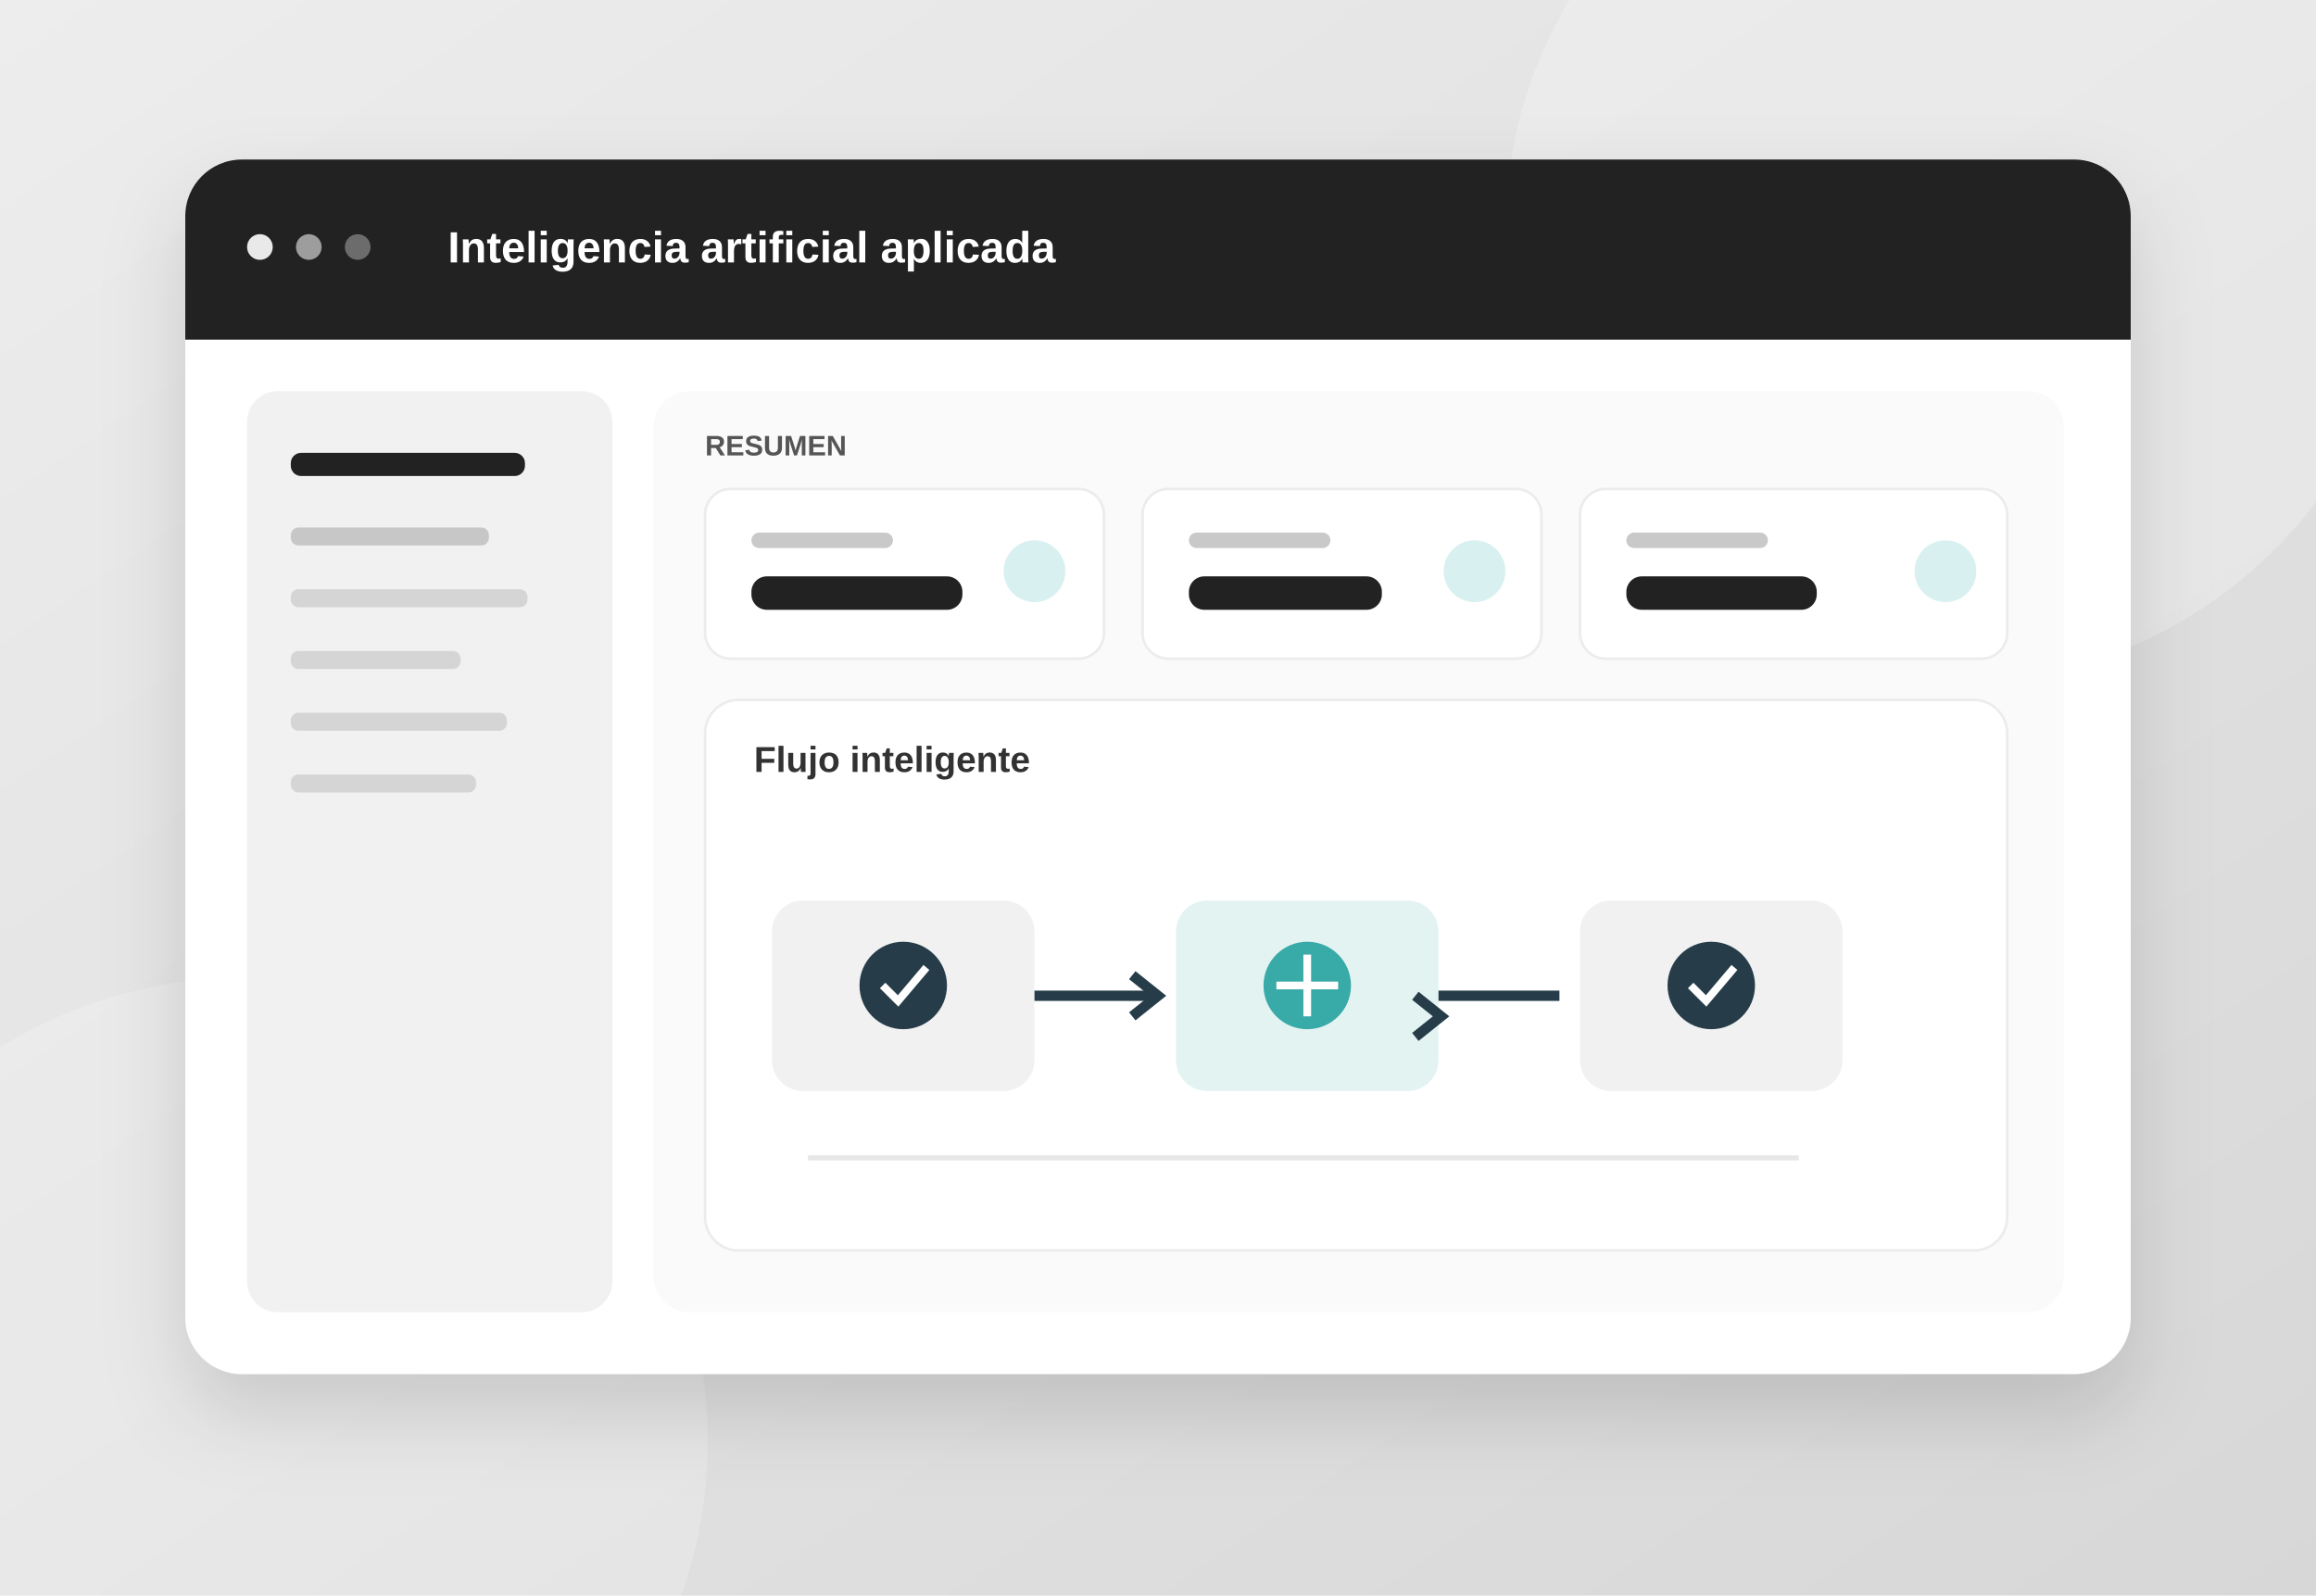
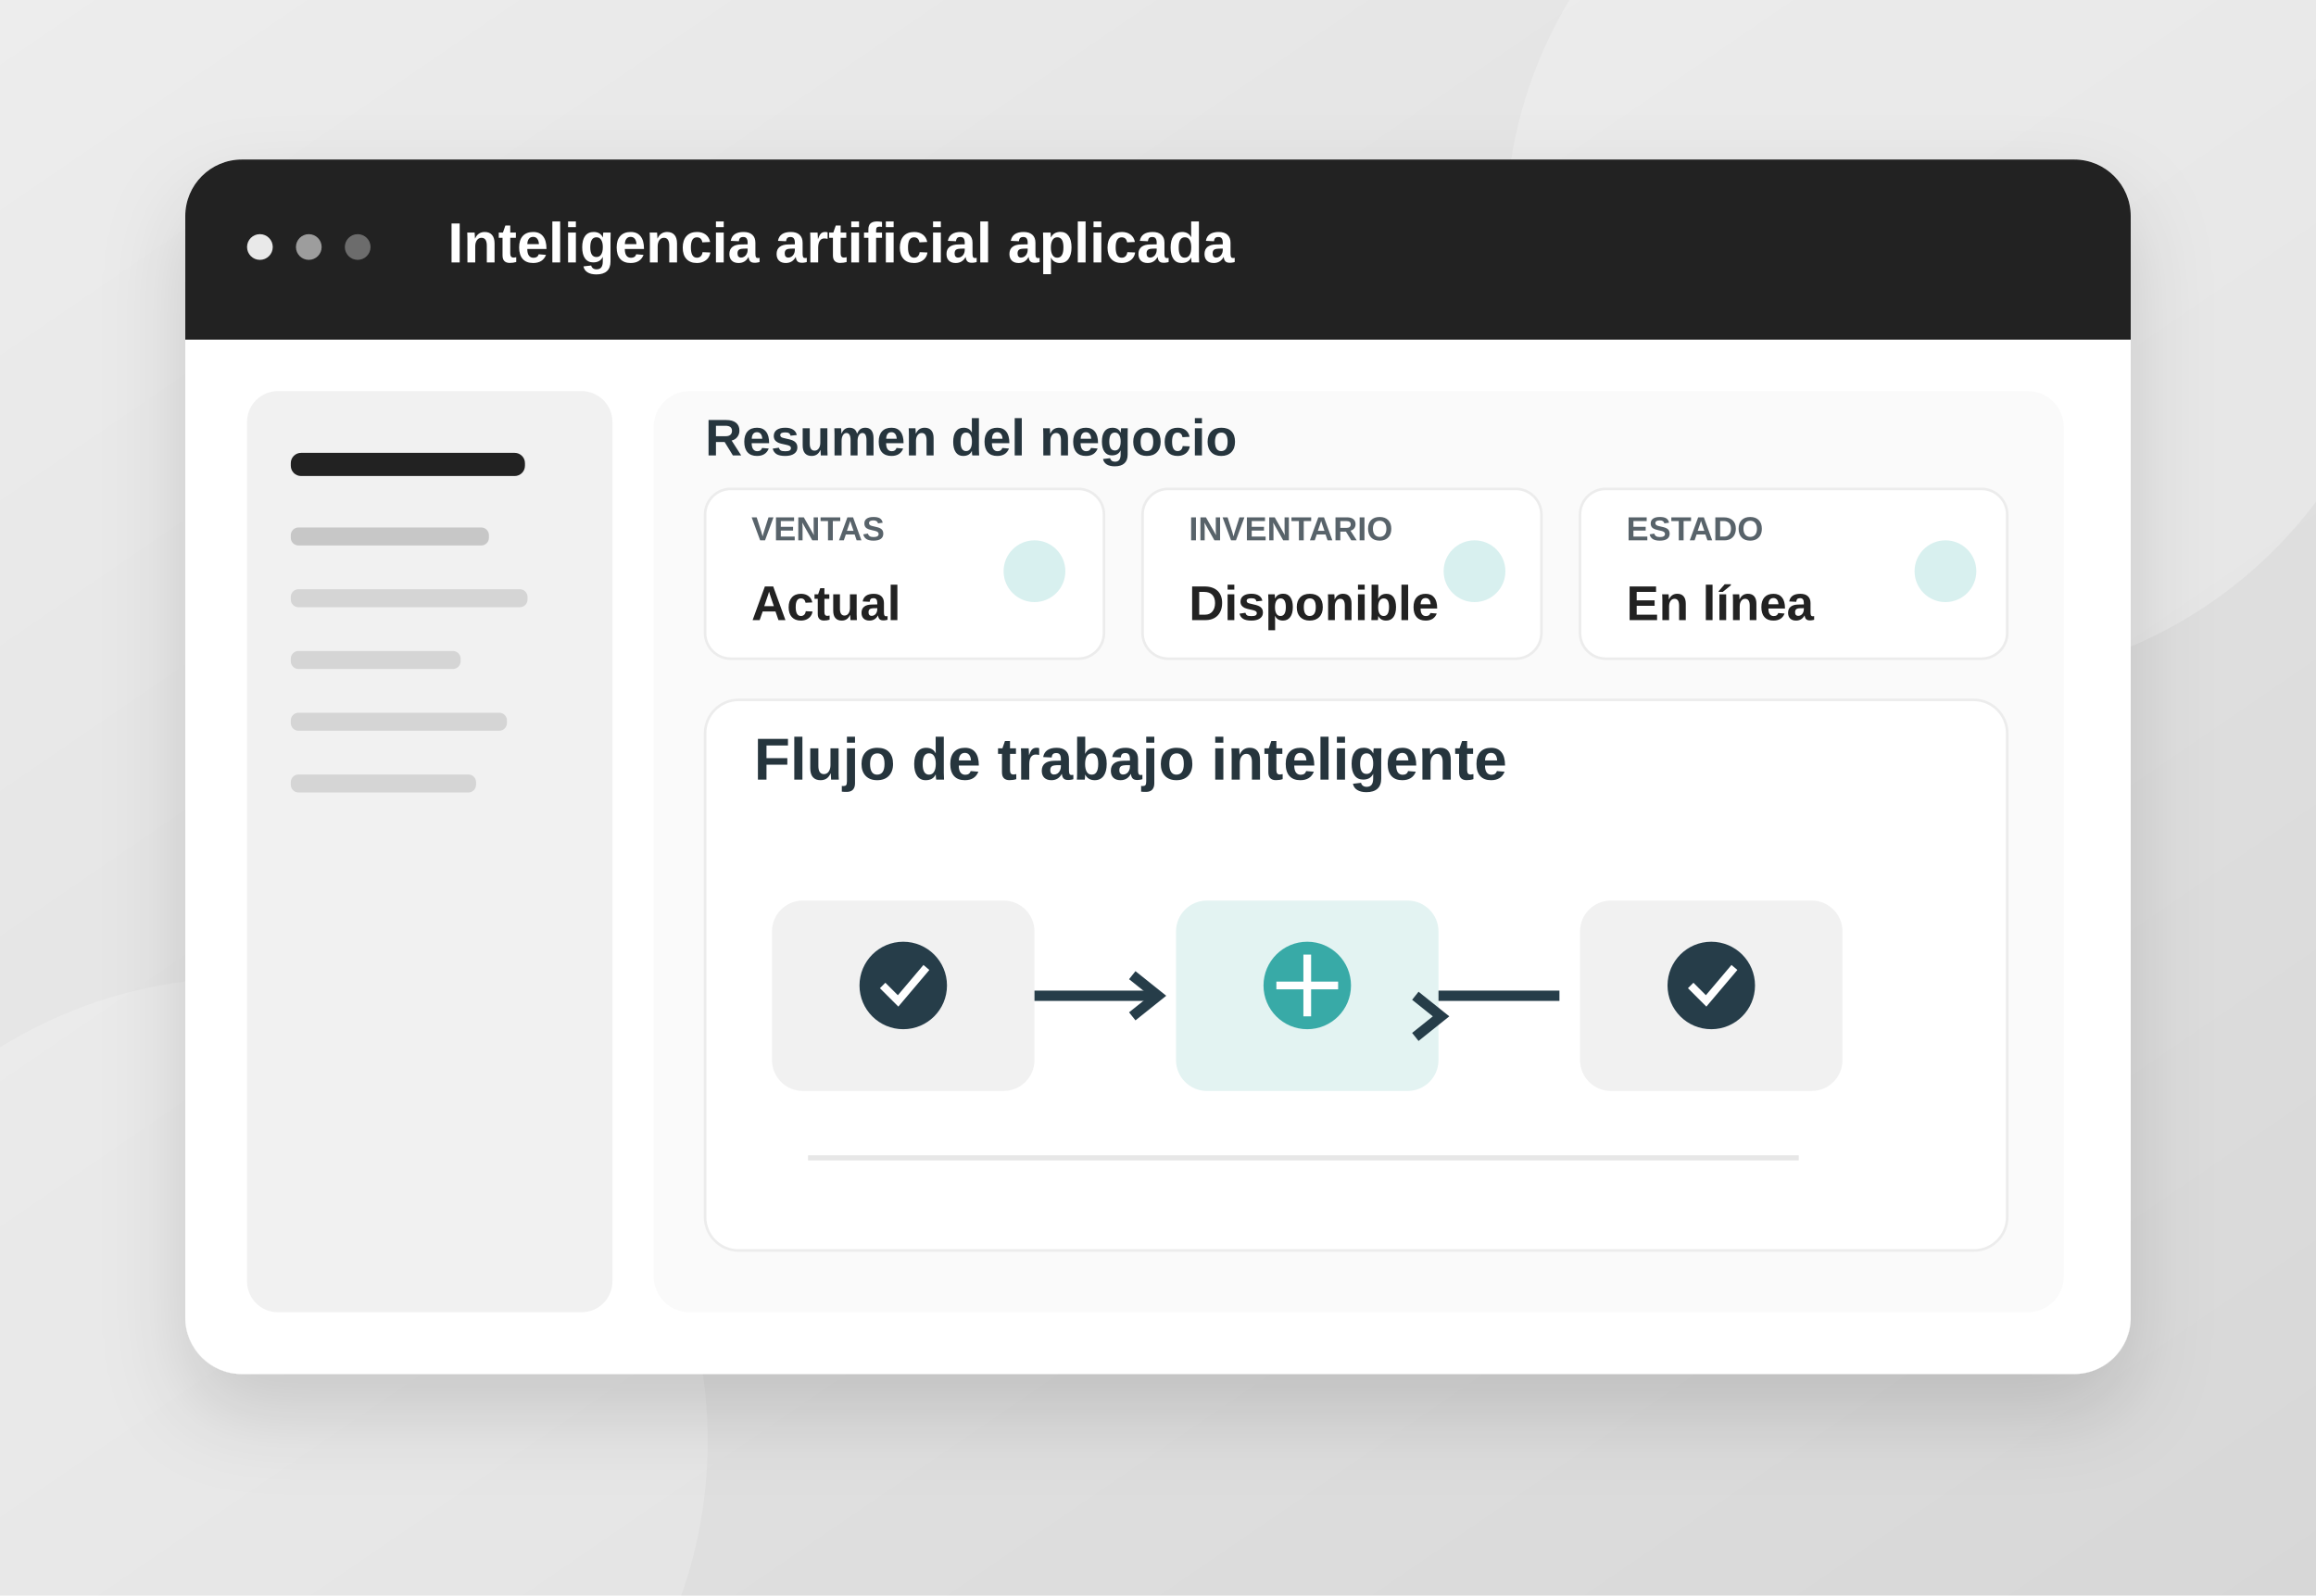
<svg xmlns="http://www.w3.org/2000/svg" viewBox="0 0 900 620" role="img" aria-label="Inteligencia artificial aplicada">
  <defs>
    <linearGradient id="bg" x1="0" y1="0" x2="1" y2="1">
      <stop stop-color="#ededed" />
      <stop offset="1" stop-color="#d7d7d7" />
    </linearGradient>
    <linearGradient id="teal" x1="0" y1="0" x2="1" y2="1">
      <stop stop-color="#69d4d0" />
      <stop offset="1" stop-color="#2fa9a7" />
    </linearGradient>
    <filter id="shadow" x="-20%" y="-20%" width="150%" height="160%">
      <feDropShadow dx="0" dy="15" stdDeviation="16" flood-color="#151515" flood-opacity=".14" />
    </filter>
  </defs>
  <rect width="900" height="620" fill="url(#bg)" />
  <circle cx="760" cy="90" r="175" fill="#fff" opacity=".24" />
  <circle cx="95" cy="560" r="180" fill="#fff" opacity=".2" />
  <g filter="url(#shadow)">
    <rect x="72" y="62" width="756" height="472" rx="22" fill="#fff" />
    <path d="M94 62h712a22 22 0 0 1 22 22v48H72V84a22 22 0 0 1 22-22" fill="#202020" />
    <circle cx="101" cy="96" r="5" fill="#fff" opacity=".9" />
    <circle cx="120" cy="96" r="5" fill="#fff" opacity=".56" />
    <circle cx="139" cy="96" r="5" fill="#fff" opacity=".34" />
-     <text x="174" y="102" fill="#fff" font-family="Arial,sans-serif" font-size="17" font-weight="700">Inteligencia artificial aplicada</text>
+     <text x="174" y="102" fill="#fff" font-family="Arial,sans-serif" font-size="22" font-weight="700">Inteligencia artificial aplicada</text>
    <rect x="96" y="152" width="142" height="358" rx="12" fill="#f1f1f1" />
    <rect x="113" y="176" width="91" height="9" rx="4" fill="#202020" />
    <rect x="113" y="205" width="77" height="7" rx="3" fill="#c7c7c7" />
    <rect x="113" y="229" width="92" height="7" rx="3" fill="#d5d5d5" />
    <rect x="113" y="253" width="66" height="7" rx="3" fill="#d5d5d5" />
    <rect x="113" y="277" width="84" height="7" rx="3" fill="#d5d5d5" />
    <rect x="113" y="301" width="72" height="7" rx="3" fill="#d5d5d5" />
    <rect x="254" y="152" width="548" height="358" rx="14" fill="#fafafa" />
-     <text x="274" y="177" fill="#555" font-family="Arial,sans-serif" font-size="11" font-weight="700">RESUMEN</text>
+     <text x="274" y="177" fill="#26343d" font-family="Arial,sans-serif" font-size="20" font-weight="700">Resumen del negocio</text>
    <rect x="274" y="190" width="155" height="66" rx="10" fill="#fff" stroke="#ececec" />
    <rect x="444" y="190" width="155" height="66" rx="10" fill="#fff" stroke="#ececec" />
    <rect x="614" y="190" width="166" height="66" rx="10" fill="#fff" stroke="#ececec" />
-     <rect x="292" y="207" width="55" height="6" rx="3" fill="#c9c9c9" />
-     <rect x="292" y="224" width="82" height="13" rx="6" fill="#242424" />
+     <text x="292" y="210" fill="#59636b" font-family="Arial,sans-serif" font-size="13" font-weight="700">VENTAS</text>
+     <text x="292" y="241" fill="#202020" font-family="Arial,sans-serif" font-size="19" font-weight="700">Actual</text>
    <circle cx="402" cy="222" r="12" fill="#d8f0ef" />
    <circle cx="573" cy="222" r="12" fill="#d8f0ef" />
    <circle cx="756" cy="222" r="12" fill="#d8f0ef" />
-     <rect x="462" y="207" width="55" height="6" rx="3" fill="#c9c9c9" />
-     <rect x="462" y="224" width="75" height="13" rx="6" fill="#242424" />
-     <rect x="632" y="207" width="55" height="6" rx="3" fill="#c9c9c9" />
-     <rect x="632" y="224" width="74" height="13" rx="6" fill="#242424" />
+     <text x="462" y="210" fill="#59636b" font-family="Arial,sans-serif" font-size="13" font-weight="700">INVENTARIO</text>
+     <text x="462" y="241" fill="#202020" font-family="Arial,sans-serif" font-size="19" font-weight="700">Disponible</text>
+     <text x="632" y="210" fill="#59636b" font-family="Arial,sans-serif" font-size="13" font-weight="700">ESTADO</text>
+     <text x="632" y="241" fill="#202020" font-family="Arial,sans-serif" font-size="19" font-weight="700">En línea</text>
    <rect x="274" y="272" width="506" height="214" rx="13" fill="#fff" stroke="#ececec" />
-     <text x="293" y="300" fill="#333" font-family="Arial,sans-serif" font-size="14" font-weight="700">Flujo inteligente</text>
+     <text x="293" y="303" fill="#26343d" font-family="Arial,sans-serif" font-size="23" font-weight="700">Flujo de trabajo inteligente</text>
    <rect x="300" y="350" width="102" height="74" rx="12" fill="#f1f1f1" />
    <rect x="457" y="350" width="102" height="74" rx="12" fill="#e3f3f2" />
    <rect x="614" y="350" width="102" height="74" rx="12" fill="#f1f1f1" />
    <path d="M402 387h47m110 0h47" stroke="#263d4a" stroke-width="4" />
    <path d="m440 379 10 8-10 8m110-8 10 8-10 8" fill="none" stroke="#263d4a" stroke-width="4" />
    <circle cx="351" cy="383" r="17" fill="#263d4a" />
    <path d="M343 383l6 6 11-13" fill="none" stroke="#fff" stroke-width="3" />
    <circle cx="508" cy="383" r="17" fill="#38aaa7" />
    <path d="M508 371v24m-12-12h24" stroke="#fff" stroke-width="3" />
    <circle cx="665" cy="383" r="17" fill="#263d4a" />
    <path d="M657 383l6 6 11-13" fill="none" stroke="#fff" stroke-width="3" />
    <path d="M314 450h385" stroke="#e7e7e7" stroke-width="2" />
  </g>
</svg>
